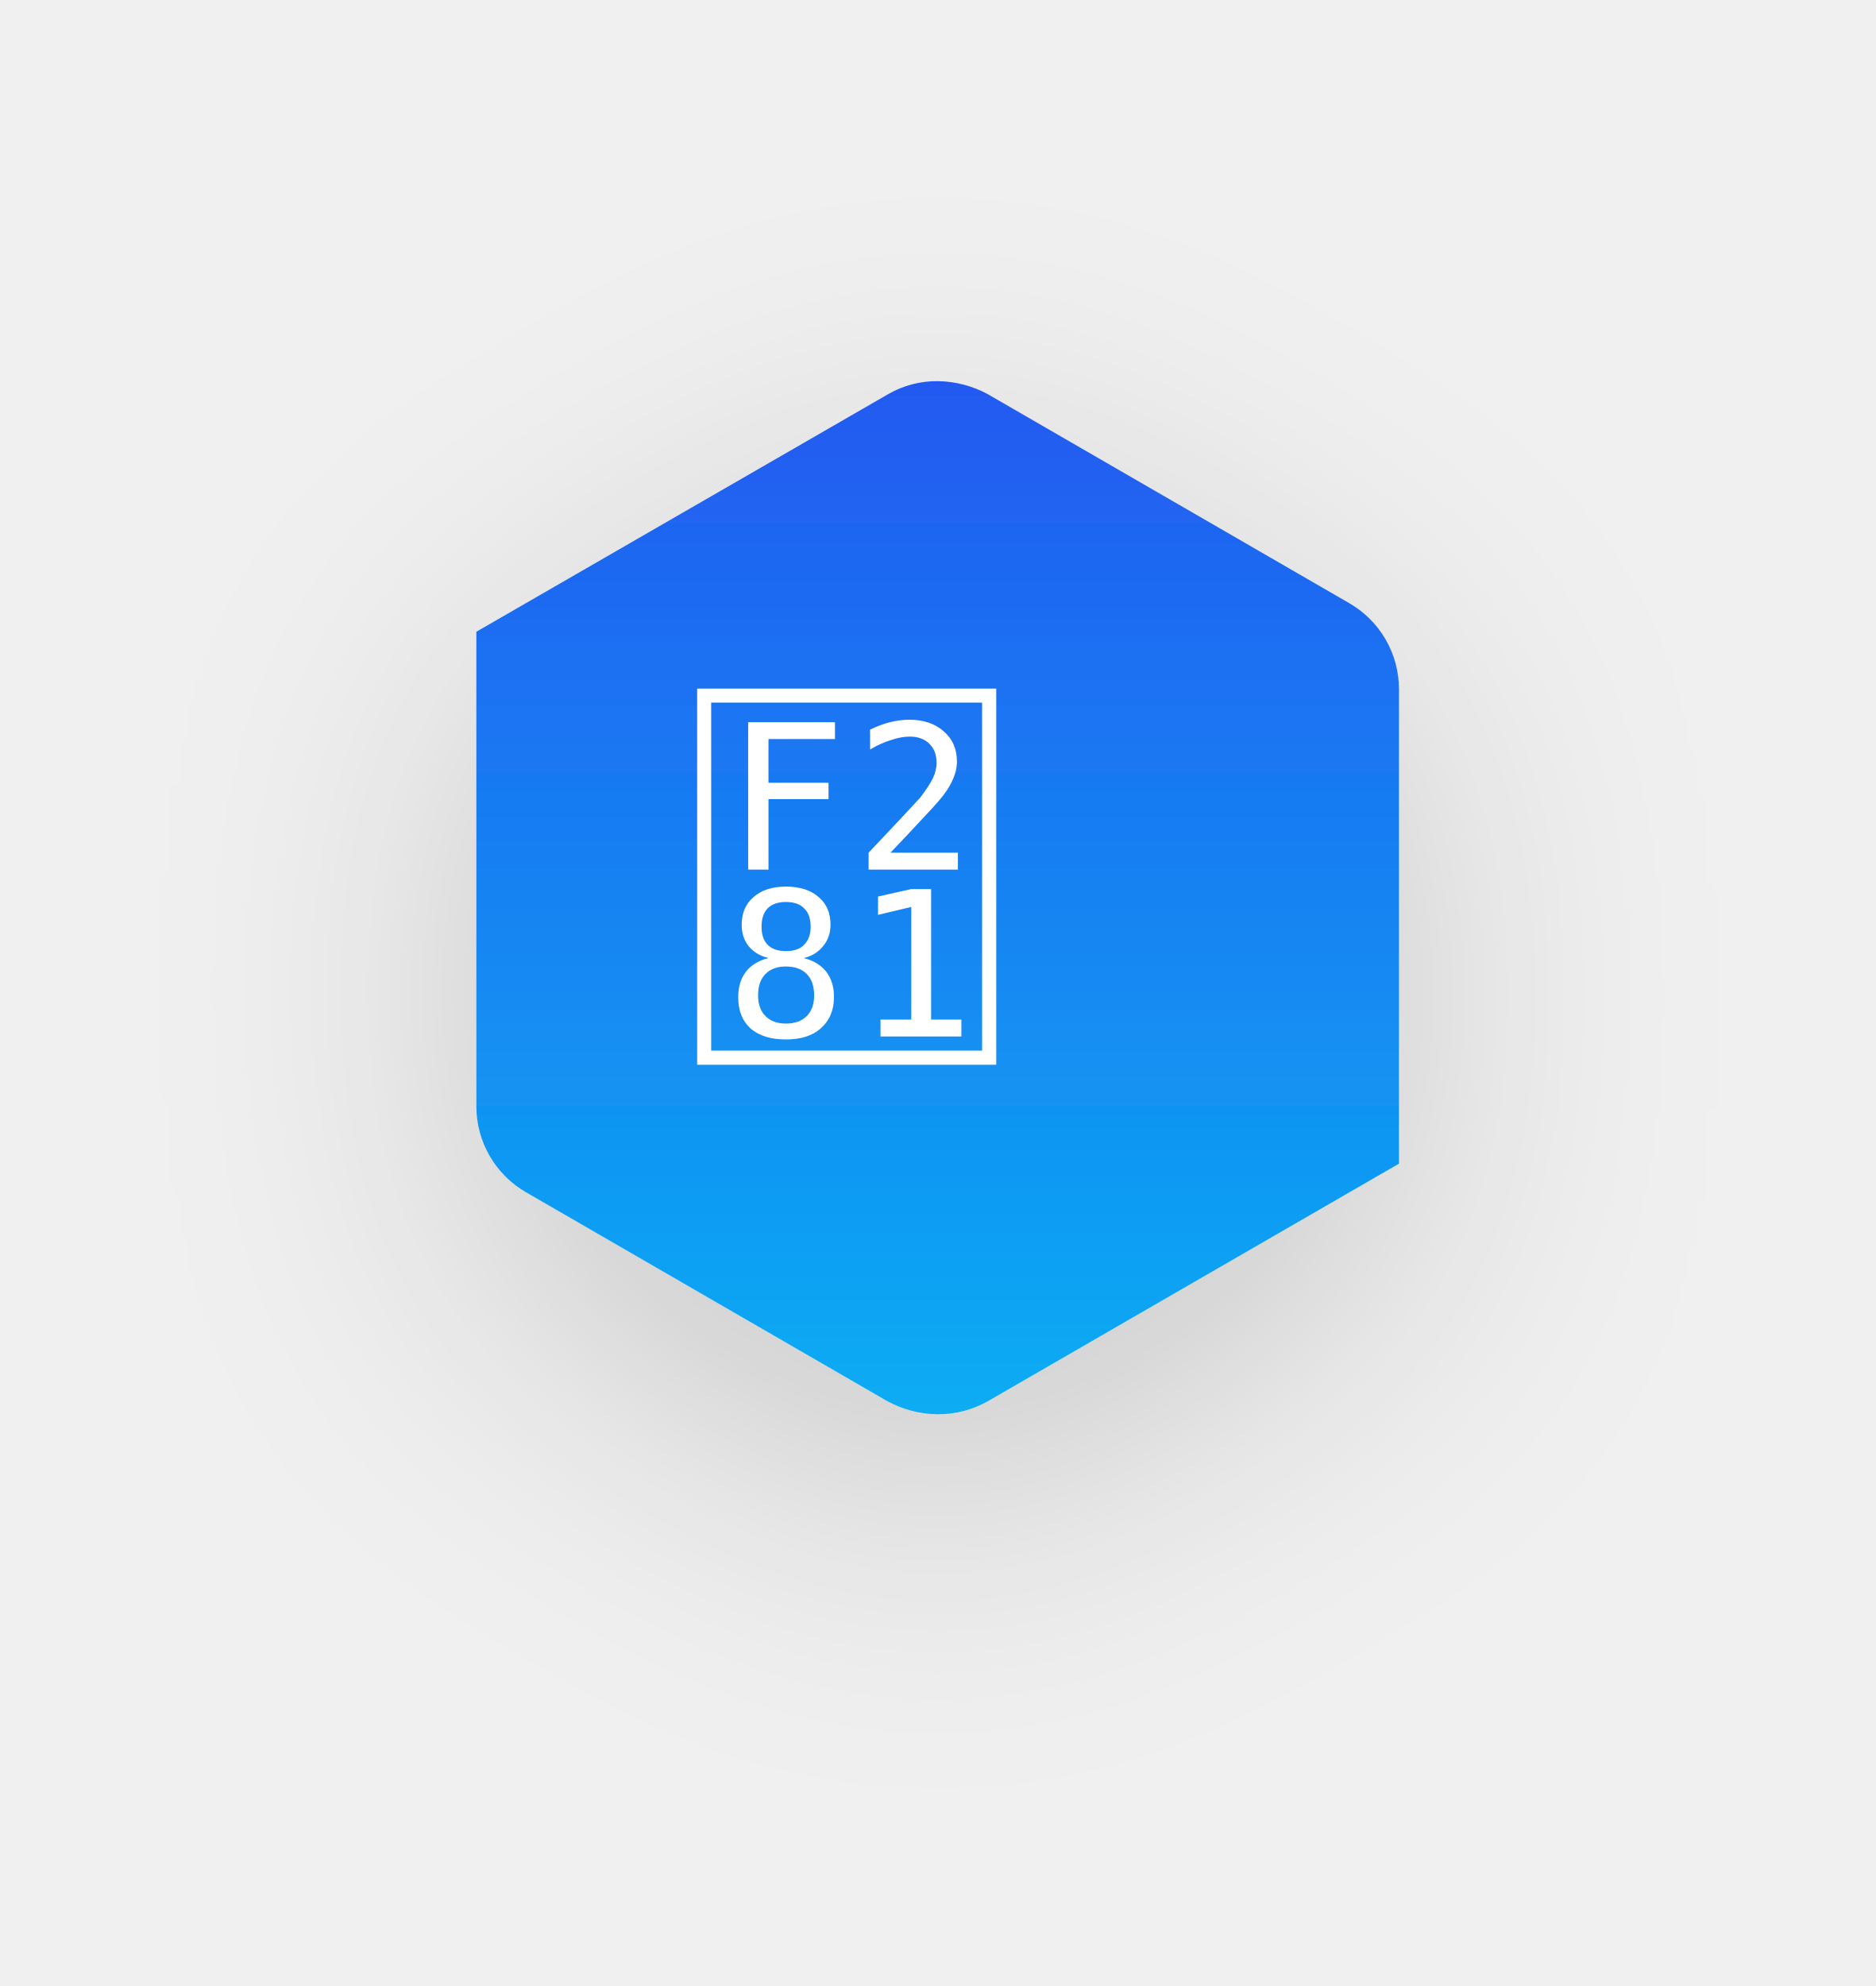
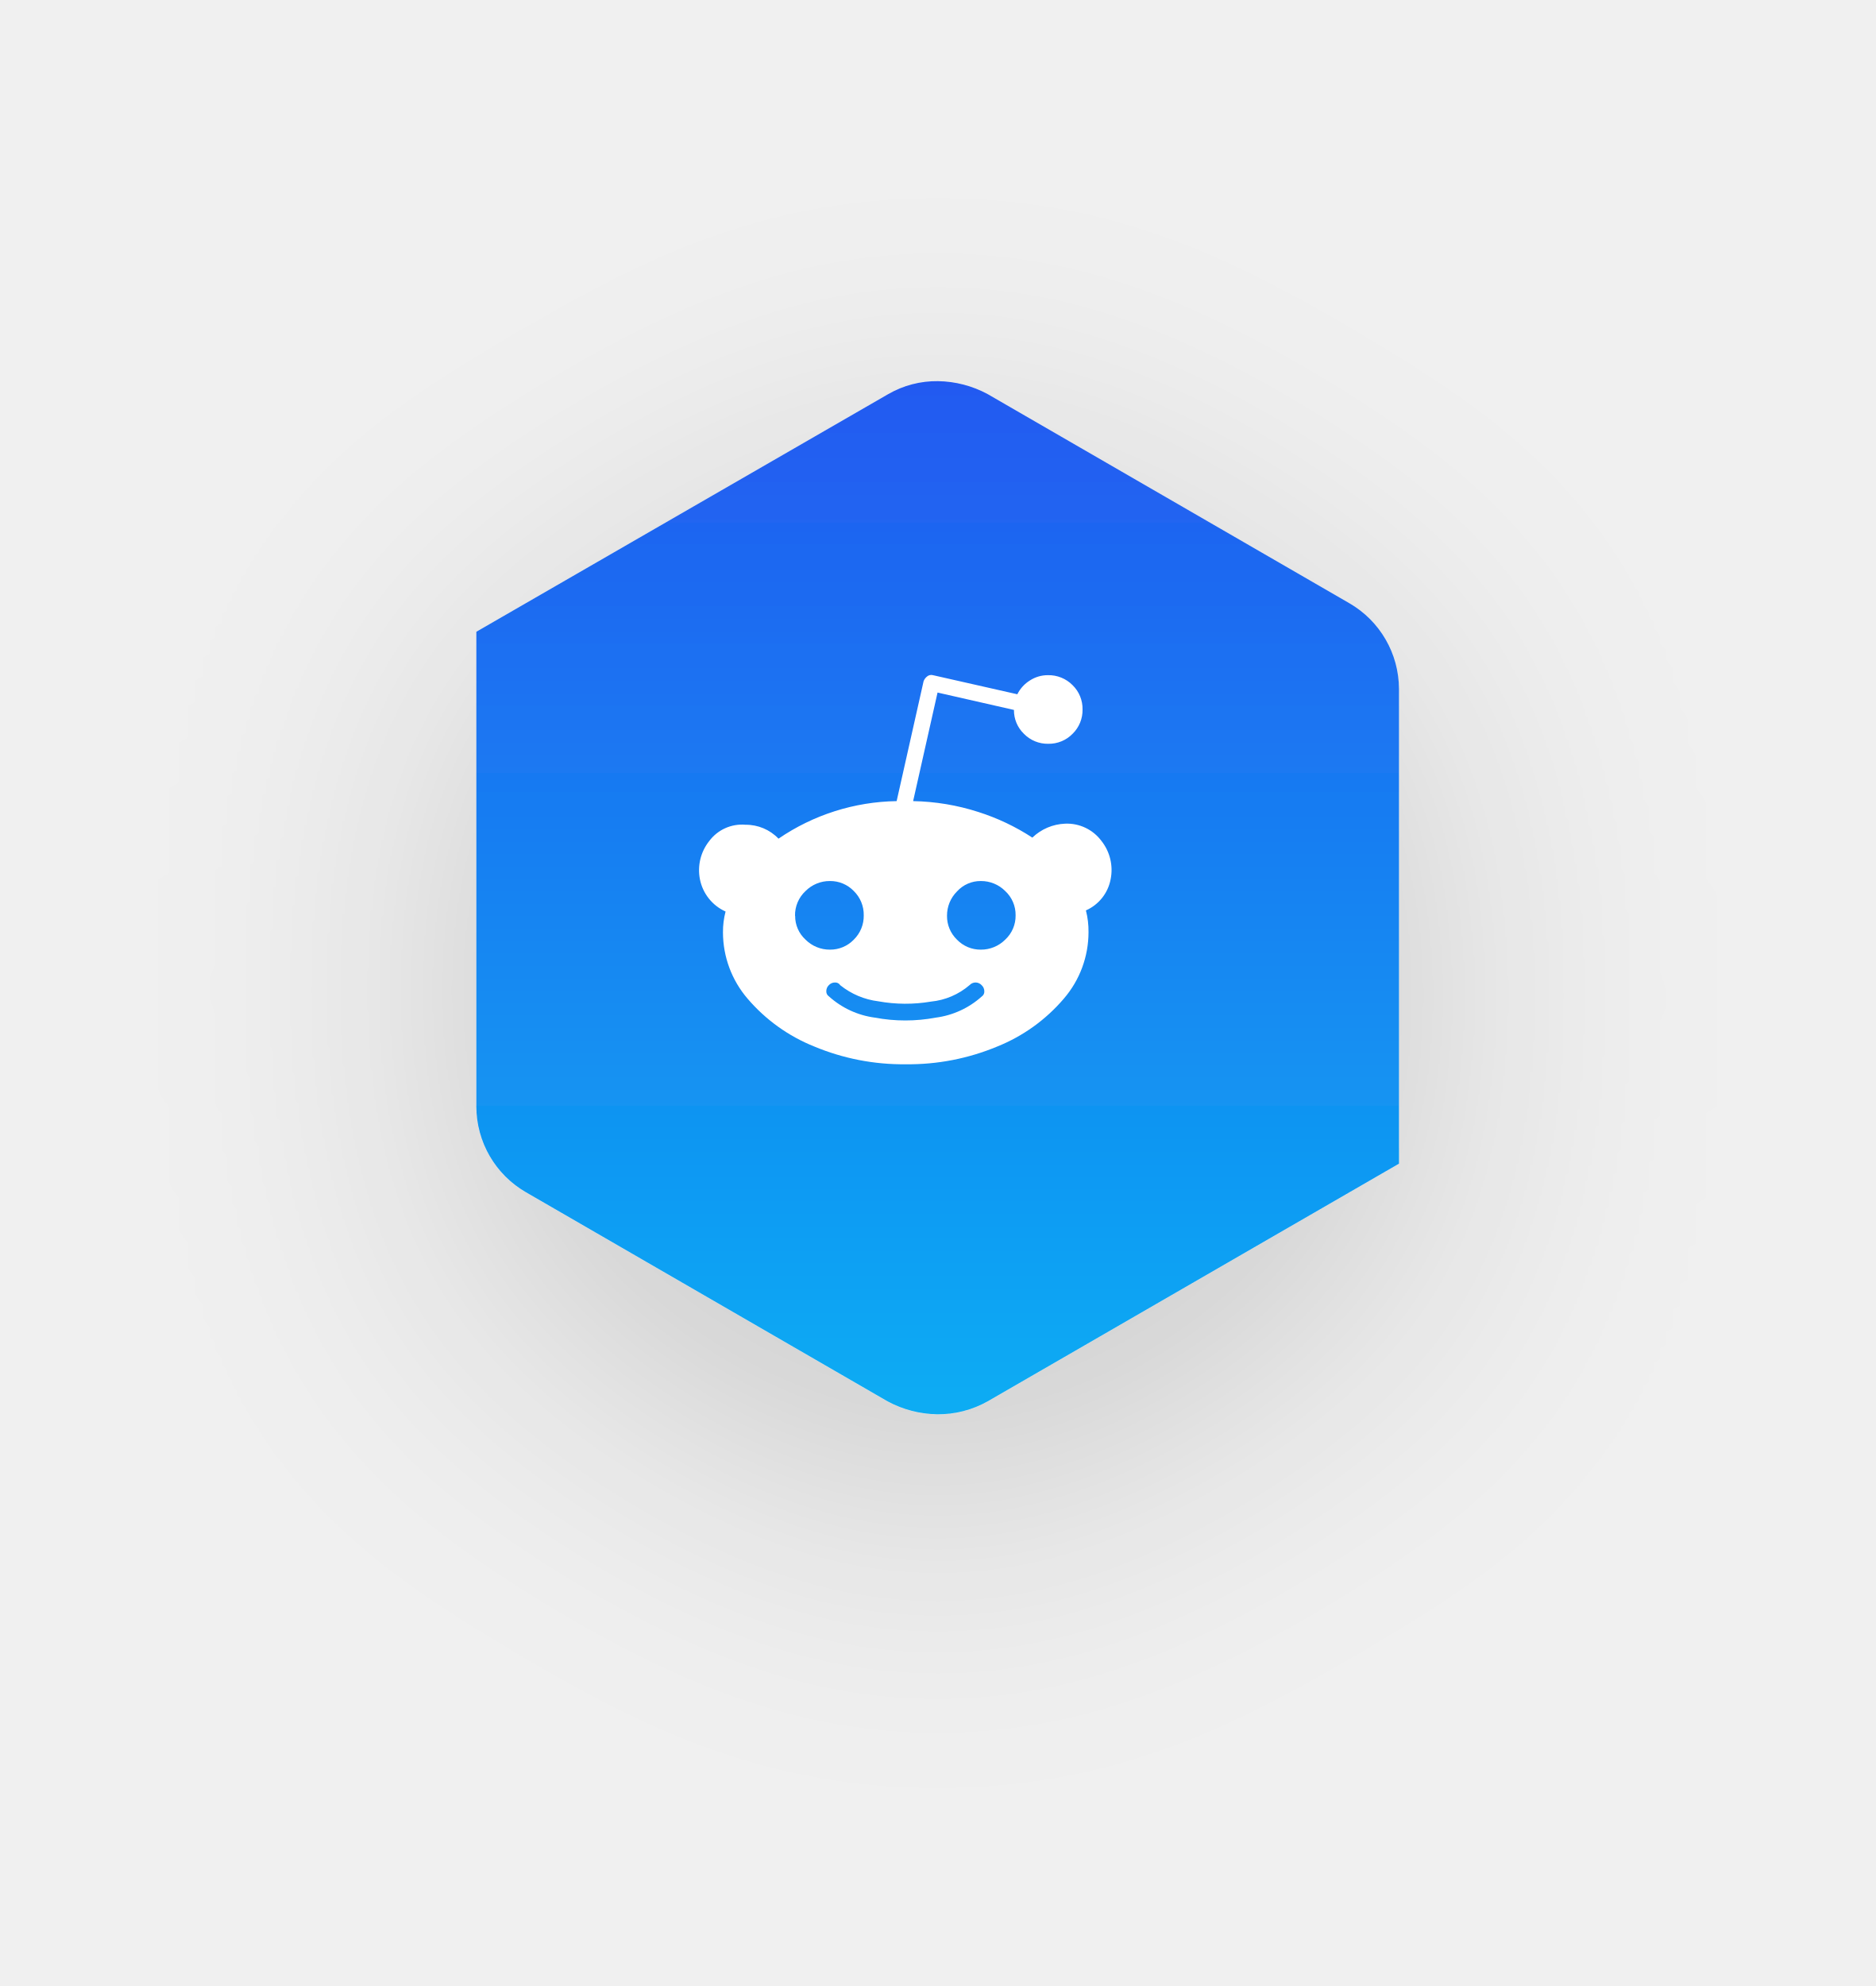
<svg xmlns="http://www.w3.org/2000/svg" viewBox="0 0 59.053 62.526">
  <defs>
    <style>
      .cls-1 {
        fill: url(#linear-gradient);
      }

      .cls-2 {
        fill: #fff;
-         font-size: 14px;
-         font-family: FontAwesome5BrandsRegular, "Font Awesome 5 Brands";
      }

      .cls-3 {
        filter: url(#social-back);
      }
    </style>
    <linearGradient id="linear-gradient" x1="0.5" x2="0.5" y2="1" gradientUnits="objectBoundingBox">
      <stop offset="0" stop-color="#2359f1" />
      <stop offset="1" stop-color="#0aadf3" />
    </linearGradient>
    <filter id="social-back" x="0" y="0" width="59.053" height="62.526" filterUnits="userSpaceOnUse">
      <feOffset dy="3" input="SourceAlpha" />
      <feGaussianBlur stdDeviation="5" result="blur" />
      <feFlood flood-opacity="0.161" />
      <feComposite operator="in" in2="blur" />
      <feComposite in="SourceGraphic" />
    </filter>
  </defs>
  <g id="rd" transform="translate(-435 -12171)">
    <g class="cls-3" transform="matrix(1, 0, 0, 1, 435, 12171)">
      <path id="social-back-2" data-name="social-back" class="cls-1" d="M14.916,33.026a3.4,3.4,0,0,1-1.565-.407L1.965,26.037A3.125,3.125,0,0,1,.4,23.335V8.39L13.372.907A3.047,3.047,0,0,1,14.937.5,3.4,3.4,0,0,1,16.5.907L27.888,7.49a3.125,3.125,0,0,1,1.565,2.7V25.136L16.5,32.619A3.181,3.181,0,0,1,14.916,33.026Z" transform="translate(14.6 11.5)" />
    </g>
-     <text id="_" data-name="" class="cls-2" transform="translate(463.508 12203.632)">
-       <tspan x="-7" y="0"></tspan>
-     </text>
+     <path id="Path_4233" data-name="Path 4233" class="cls-2" d="M5.031-6.7a1.353,1.353,0,0,1,1.148.547,1.474,1.474,0,0,1,.287,1.2,1.344,1.344,0,0,1-.779.984,2.6,2.6,0,0,1,.082.684A3.206,3.206,0,0,1,4.99-1.189,5.4,5.4,0,0,1,2.9.314,7.27,7.27,0,0,1,.014.875,7.27,7.27,0,0,1-2.871.314a5.4,5.4,0,0,1-2.092-1.5,3.206,3.206,0,0,1-.779-2.092,2.488,2.488,0,0,1,.082-.656,1.414,1.414,0,0,1-.807-1.012,1.474,1.474,0,0,1,.287-1.2,1.288,1.288,0,0,1,1.148-.52,1.419,1.419,0,0,1,1.039.438A6.773,6.773,0,0,1-.273-7.41l.848-3.773a.336.336,0,0,1,.109-.15.205.205,0,0,1,.191-.041l2.652.6a1.079,1.079,0,0,1,.4-.437,1.03,1.03,0,0,1,.561-.164,1.058,1.058,0,0,1,.779.314,1.042,1.042,0,0,1,.314.766,1.042,1.042,0,0,1-.314.766,1.042,1.042,0,0,1-.766.314,1.042,1.042,0,0,1-.766-.314,1.026,1.026,0,0,1-.314-.752l-2.406-.547L.246-7.41A7.106,7.106,0,0,1,2.3-7.068a6.95,6.95,0,0,1,1.7.807A1.578,1.578,0,0,1,5.031-6.7Zm-8.5,2.9a1,1,0,0,0,.328.752,1.072,1.072,0,0,0,.766.314,1.026,1.026,0,0,0,.752-.314,1.042,1.042,0,0,0,.314-.766,1.042,1.042,0,0,0-.314-.766,1.026,1.026,0,0,0-.752-.314,1.072,1.072,0,0,0-.766.314A1.036,1.036,0,0,0-3.473-3.8ZM2.406-1.258a.184.184,0,0,0,.082-.164.262.262,0,0,0-.082-.191A.262.262,0,0,0,2.215-1.7a.262.262,0,0,0-.191.082,2.19,2.19,0,0,1-1.217.52A4.8,4.8,0,0,1-.848-1.107a2.385,2.385,0,0,1-1.2-.506A.184.184,0,0,0-2.215-1.7a.262.262,0,0,0-.191.082.262.262,0,0,0-.082.191.184.184,0,0,0,.082.164,2.692,2.692,0,0,0,1.449.67,5.2,5.2,0,0,0,1.914,0A2.692,2.692,0,0,0,2.406-1.258ZM2.379-2.734a1.072,1.072,0,0,0,.766-.314,1.02,1.02,0,0,0,.328-.766,1.02,1.02,0,0,0-.328-.766,1.072,1.072,0,0,0-.766-.314,1,1,0,0,0-.752.328,1.072,1.072,0,0,0-.314.766,1.026,1.026,0,0,0,.314.752A1.026,1.026,0,0,0,2.379-2.734Z" transform="translate(463.508 12203.632)" />
  </g>
</svg>
